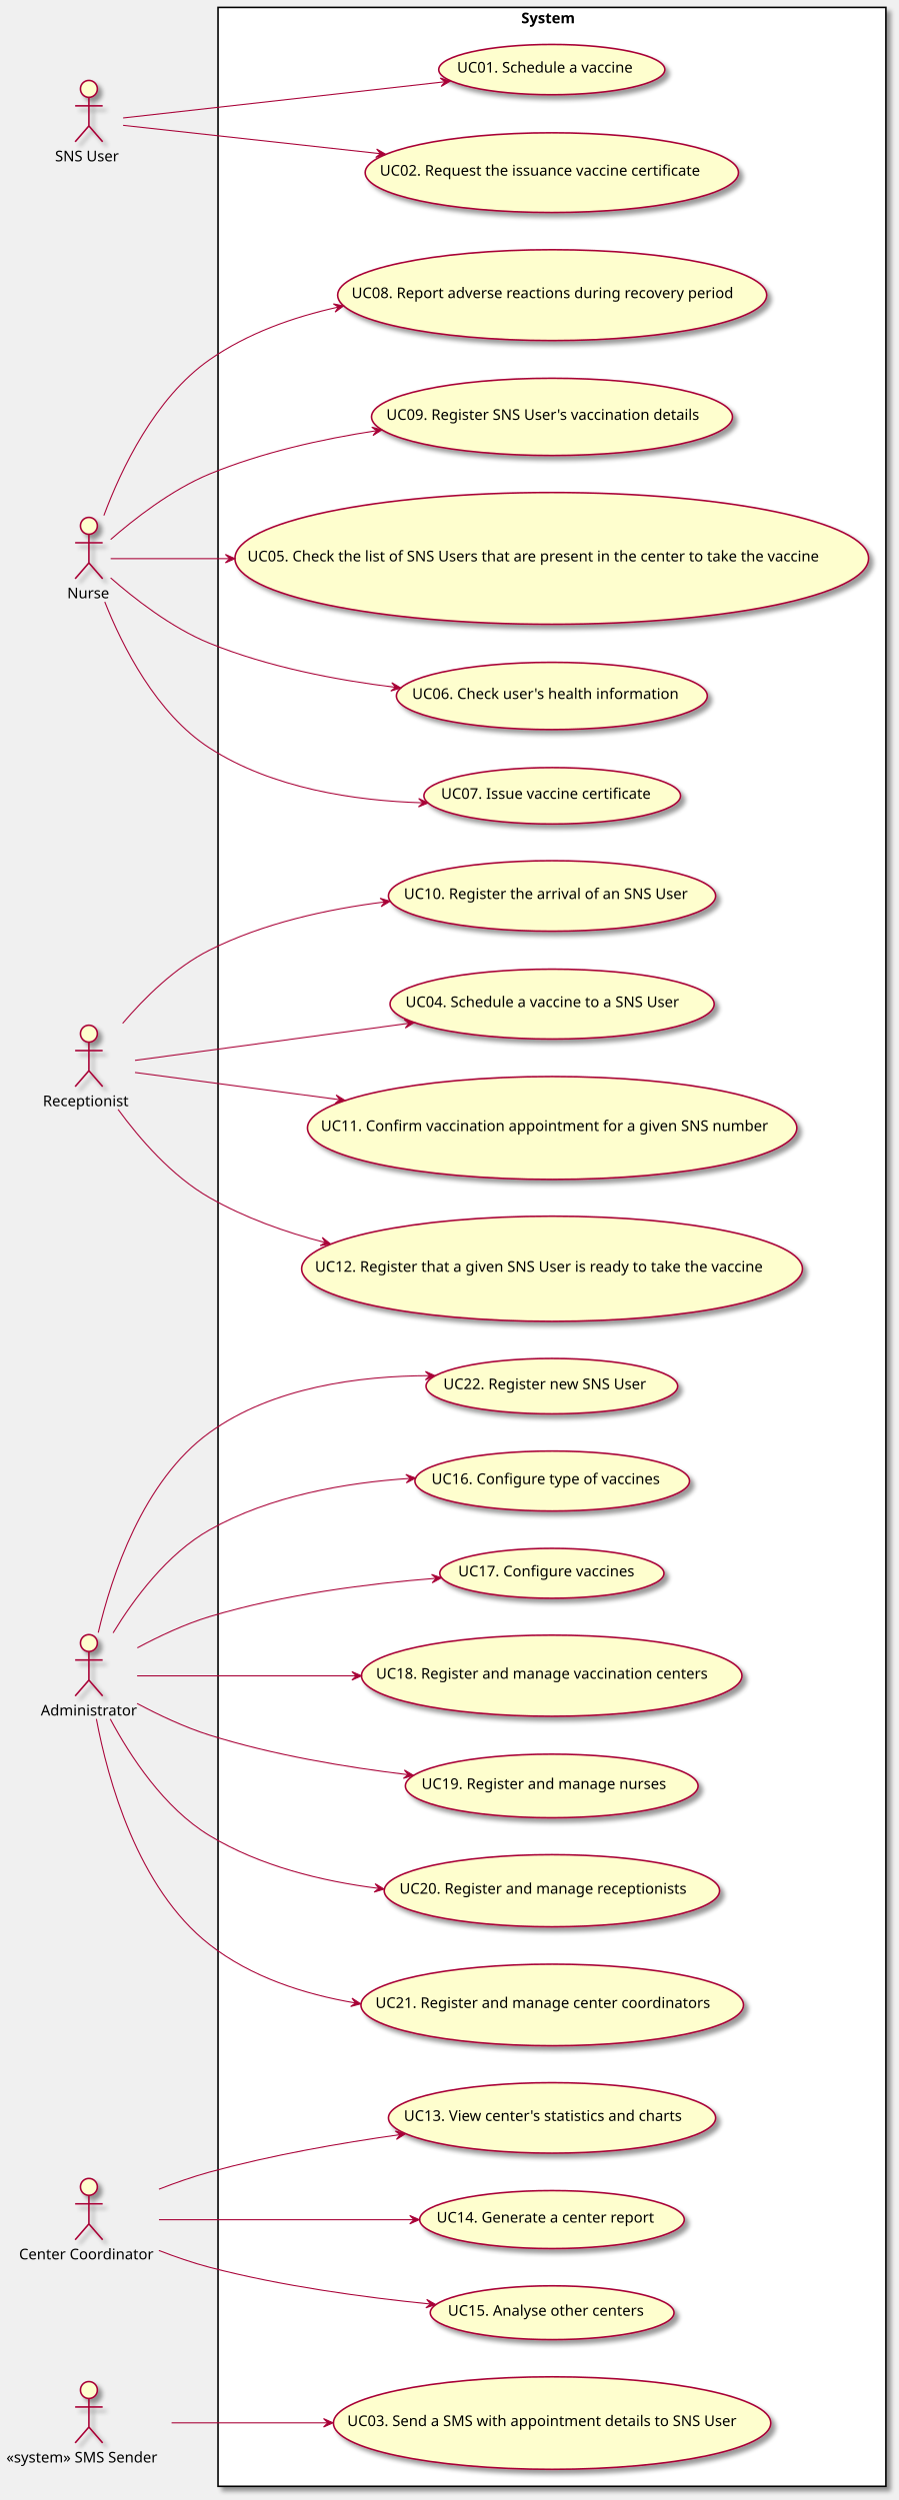
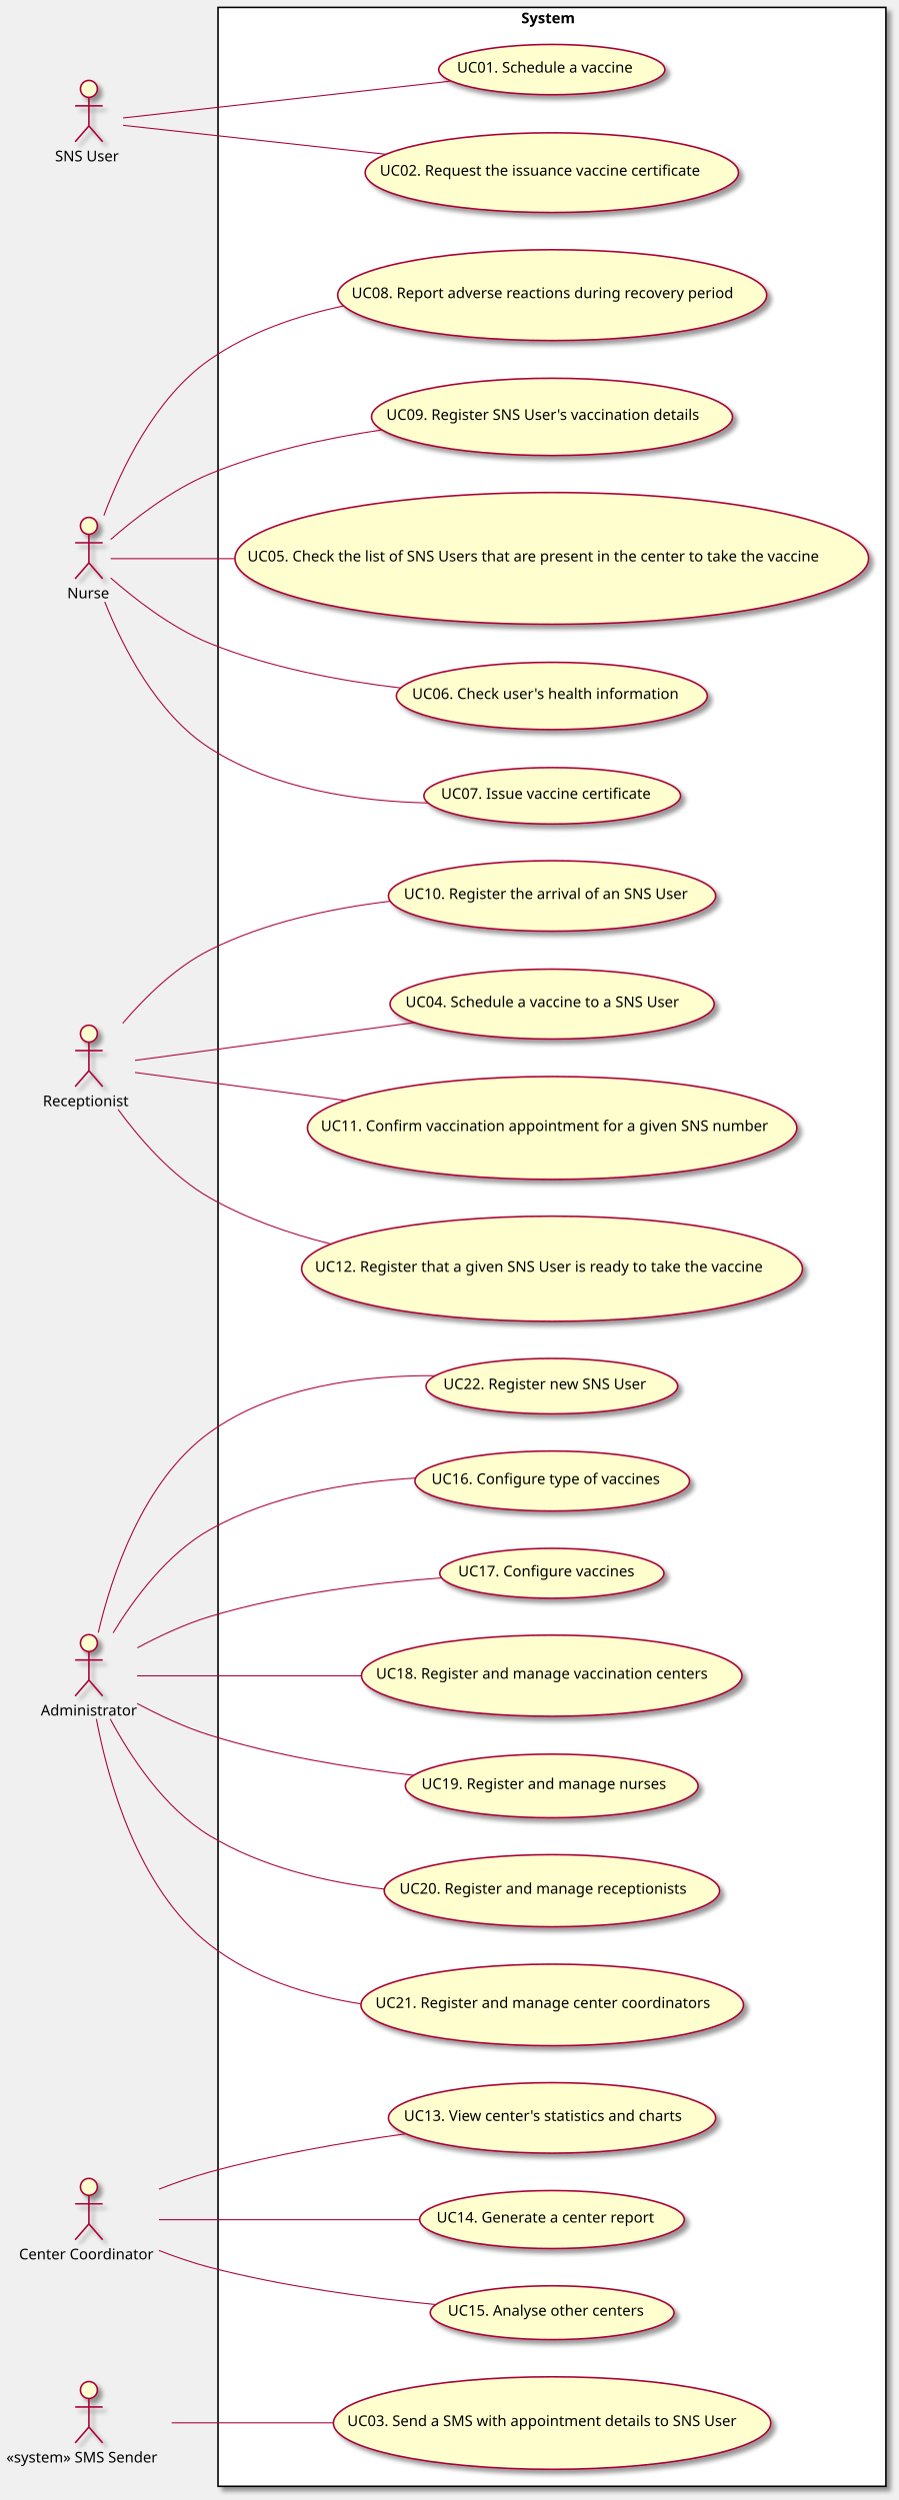
<svg xmlns="http://www.w3.org/2000/svg" contentScriptType="application/ecmascript" contentStyleType="text/css" height="2362px" preserveAspectRatio="none" style="width:849px;height:2362px;background:#FFFFFF;" version="1.1" viewBox="0 0 849 2362" width="849px" zoomAndPan="magnify">
  <defs>
-     <filter height="300%" id="f108m7e7cw5jof" width="300%" x="-1" y="-1">
+     <filter height="300%" id="f13phxzijxi9px" width="300%" x="-1" y="-1">
      <feGaussianBlur result="blurOut" stdDeviation="2.0" />
      <feColorMatrix in="blurOut" result="blurOut2" type="matrix" values="0 0 0 0 0 0 0 0 0 0 0 0 0 0 0 0 0 0 .4 0" />
      <feOffset dx="4.0" dy="4.0" in="blurOut2" result="blurOut3" />
      <feBlend in="SourceGraphic" in2="blurOut3" mode="normal" />
    </filter>
  </defs>
  <g>
-     <rect fill="#FFFFFF" filter="url(#f108m7e7cw5jof)" height="2343" style="stroke:#000000;stroke-width:1.5;" width="631" x="206" y="7" />
+     <rect fill="#FFFFFF" filter="url(#f13phxzijxi9px)" height="2343" style="stroke:#000000;stroke-width:1.5;" width="631" x="206" y="7" />
    <text fill="#000000" font-family="sans-serif" font-size="14" font-weight="bold" lengthAdjust="spacing" textLength="58" x="492.5" y="21.995">System</text>
-     <ellipse cx="521.328" cy="65.766" fill="#FEFECE" filter="url(#f108m7e7cw5jof)" rx="106.828" ry="23.765" style="stroke:#A80036;stroke-width:1.5;" />
+     <ellipse cx="521.328" cy="65.766" fill="#FEFECE" filter="url(#f13phxzijxi9px)" rx="106.828" ry="23.765" style="stroke:#A80036;stroke-width:1.5;" />
    <text fill="#000000" font-family="sans-serif" font-size="14" lengthAdjust="spacing" textLength="179" x="431.828" y="68.612">UC01. Schedule a vaccine</text>
-     <ellipse cx="521.356" cy="163.171" fill="#FEFECE" filter="url(#f108m7e7cw5jof)" rx="176.356" ry="37.671" style="stroke:#A80036;stroke-width:1.5;" />
+     <ellipse cx="521.356" cy="163.171" fill="#FEFECE" filter="url(#f13phxzijxi9px)" rx="176.356" ry="37.671" style="stroke:#A80036;stroke-width:1.5;" />
    <text fill="#000000" font-family="sans-serif" font-size="14" lengthAdjust="spacing" textLength="325" x="358.856" y="166.018">UC02. Request the issuance vaccine certificate</text>
-     <ellipse cx="521.618" cy="2290.224" fill="#FEFECE" filter="url(#f108m7e7cw5jof)" rx="206.618" ry="43.724" style="stroke:#A80036;stroke-width:1.5;" />
+     <ellipse cx="521.618" cy="2290.224" fill="#FEFECE" filter="url(#f13phxzijxi9px)" rx="206.618" ry="43.724" style="stroke:#A80036;stroke-width:1.5;" />
    <text fill="#000000" font-family="sans-serif" font-size="14" lengthAdjust="spacing" textLength="387" x="328.118" y="2293.07">UC03. Send a SMS with appointment details to SNS User</text>
-     <ellipse cx="521.634" cy="949.027" fill="#FEFECE" filter="url(#f108m7e7cw5jof)" rx="153.134" ry="33.027" style="stroke:#A80036;stroke-width:1.5;" />
+     <ellipse cx="521.634" cy="949.027" fill="#FEFECE" filter="url(#f13phxzijxi9px)" rx="153.134" ry="33.027" style="stroke:#A80036;stroke-width:1.5;" />
    <text fill="#000000" font-family="sans-serif" font-size="14" lengthAdjust="spacing" textLength="277" x="383.134" y="951.874">UC04. Schedule a vaccine to a SNS User</text>
-     <ellipse cx="521.314" cy="527.763" fill="#FEFECE" filter="url(#f108m7e7cw5jof)" rx="299.314" ry="62.263" style="stroke:#A80036;stroke-width:1.5;" />
+     <ellipse cx="521.314" cy="527.763" fill="#FEFECE" filter="url(#f13phxzijxi9px)" rx="299.314" ry="62.263" style="stroke:#A80036;stroke-width:1.5;" />
    <text fill="#000000" font-family="sans-serif" font-size="14" lengthAdjust="spacing" textLength="575" x="233.814" y="530.61">UC05. Check the list of SNS Users that are present in the center to take the vaccine</text>
-     <ellipse cx="521.389" cy="657.778" fill="#FEFECE" filter="url(#f108m7e7cw5jof)" rx="146.889" ry="31.778" style="stroke:#A80036;stroke-width:1.5;" />
+     <ellipse cx="521.389" cy="657.778" fill="#FEFECE" filter="url(#f13phxzijxi9px)" rx="146.889" ry="31.778" style="stroke:#A80036;stroke-width:1.5;" />
    <text fill="#000000" font-family="sans-serif" font-size="14" lengthAdjust="spacing" textLength="264" x="389.389" y="660.624">UC06. Check user's health information</text>
-     <ellipse cx="521.741" cy="752.148" fill="#FEFECE" filter="url(#f108m7e7cw5jof)" rx="121.241" ry="26.648" style="stroke:#A80036;stroke-width:1.5;" />
+     <ellipse cx="521.741" cy="752.148" fill="#FEFECE" filter="url(#f13phxzijxi9px)" rx="121.241" ry="26.648" style="stroke:#A80036;stroke-width:1.5;" />
    <text fill="#000000" font-family="sans-serif" font-size="14" lengthAdjust="spacing" textLength="210" x="416.741" y="754.995">UC07. Issue vaccine certificate</text>
-     <ellipse cx="521.7" cy="278.94" fill="#FEFECE" filter="url(#f108m7e7cw5jof)" rx="202.7" ry="42.94" style="stroke:#A80036;stroke-width:1.5;" />
+     <ellipse cx="521.7" cy="278.94" fill="#FEFECE" filter="url(#f13phxzijxi9px)" rx="202.7" ry="42.94" style="stroke:#A80036;stroke-width:1.5;" />
    <text fill="#000000" font-family="sans-serif" font-size="14" lengthAdjust="spacing" textLength="379" x="332.2" y="281.787">UC08. Report adverse reactions during recovery period</text>
-     <ellipse cx="521.53" cy="394.006" fill="#FEFECE" filter="url(#f108m7e7cw5jof)" rx="170.53" ry="36.506" style="stroke:#A80036;stroke-width:1.5;" />
+     <ellipse cx="521.53" cy="394.006" fill="#FEFECE" filter="url(#f13phxzijxi9px)" rx="170.53" ry="36.506" style="stroke:#A80036;stroke-width:1.5;" />
    <text fill="#000000" font-family="sans-serif" font-size="14" lengthAdjust="spacing" textLength="313" x="365.03" y="396.853">UC09. Register SNS User's vaccination details</text>
-     <ellipse cx="521.578" cy="846.816" fill="#FEFECE" filter="url(#f108m7e7cw5jof)" rx="154.578" ry="33.316" style="stroke:#A80036;stroke-width:1.5;" />
+     <ellipse cx="521.578" cy="846.816" fill="#FEFECE" filter="url(#f13phxzijxi9px)" rx="154.578" ry="33.316" style="stroke:#A80036;stroke-width:1.5;" />
    <text fill="#000000" font-family="sans-serif" font-size="14" lengthAdjust="spacing" textLength="280" x="381.578" y="849.662">UC10. Register the arrival of an SNS User</text>
-     <ellipse cx="521.667" cy="1066.133" fill="#FEFECE" filter="url(#f108m7e7cw5jof)" rx="231.167" ry="48.633" style="stroke:#A80036;stroke-width:1.5;" />
+     <ellipse cx="521.667" cy="1066.133" fill="#FEFECE" filter="url(#f13phxzijxi9px)" rx="231.167" ry="48.633" style="stroke:#A80036;stroke-width:1.5;" />
    <text fill="#000000" font-family="sans-serif" font-size="14" lengthAdjust="spacing" textLength="437" x="303.167" y="1068.98">UC11. Confirm vaccination appointment for a given SNS number</text>
-     <ellipse cx="521.581" cy="1199.216" fill="#FEFECE" filter="url(#f108m7e7cw5jof)" rx="236.581" ry="49.716" style="stroke:#A80036;stroke-width:1.5;" />
+     <ellipse cx="521.581" cy="1199.216" fill="#FEFECE" filter="url(#f13phxzijxi9px)" rx="236.581" ry="49.716" style="stroke:#A80036;stroke-width:1.5;" />
    <text fill="#000000" font-family="sans-serif" font-size="14" lengthAdjust="spacing" textLength="448" x="297.581" y="1202.063">UC12. Register that a given SNS User is ready to take the vaccine</text>
-     <ellipse cx="521.578" cy="2001.816" fill="#FEFECE" filter="url(#f108m7e7cw5jof)" rx="154.578" ry="33.316" style="stroke:#A80036;stroke-width:1.5;" />
+     <ellipse cx="521.578" cy="2001.816" fill="#FEFECE" filter="url(#f13phxzijxi9px)" rx="154.578" ry="33.316" style="stroke:#A80036;stroke-width:1.5;" />
    <text fill="#000000" font-family="sans-serif" font-size="14" lengthAdjust="spacing" textLength="280" x="381.578" y="2004.662">UC13. View center's statistics and charts</text>
-     <ellipse cx="521.504" cy="2097.901" fill="#FEFECE" filter="url(#f108m7e7cw5jof)" rx="125.004" ry="27.401" style="stroke:#A80036;stroke-width:1.5;" />
+     <ellipse cx="521.504" cy="2097.901" fill="#FEFECE" filter="url(#f13phxzijxi9px)" rx="125.004" ry="27.401" style="stroke:#A80036;stroke-width:1.5;" />
    <text fill="#000000" font-family="sans-serif" font-size="14" lengthAdjust="spacing" textLength="218" x="412.504" y="2100.747">UC14. Generate a center report</text>
-     <ellipse cx="521.661" cy="2185.932" fill="#FEFECE" filter="url(#f108m7e7cw5jof)" rx="115.161" ry="25.432" style="stroke:#A80036;stroke-width:1.5;" />
+     <ellipse cx="521.661" cy="2185.932" fill="#FEFECE" filter="url(#f13phxzijxi9px)" rx="115.161" ry="25.432" style="stroke:#A80036;stroke-width:1.5;" />
    <text fill="#000000" font-family="sans-serif" font-size="14" lengthAdjust="spacing" textLength="197" x="423.161" y="2188.779">UC15. Analyse other centers</text>
-     <ellipse cx="521.728" cy="1399.846" fill="#FEFECE" filter="url(#f108m7e7cw5jof)" rx="129.728" ry="28.346" style="stroke:#A80036;stroke-width:1.5;" />
+     <ellipse cx="521.728" cy="1399.846" fill="#FEFECE" filter="url(#f13phxzijxi9px)" rx="129.728" ry="28.346" style="stroke:#A80036;stroke-width:1.5;" />
    <text fill="#000000" font-family="sans-serif" font-size="14" lengthAdjust="spacing" textLength="228" x="407.728" y="1402.692">UC16. Configure type of vaccines</text>
-     <ellipse cx="521.409" cy="1487.082" fill="#FEFECE" filter="url(#f108m7e7cw5jof)" rx="105.909" ry="23.582" style="stroke:#A80036;stroke-width:1.5;" />
+     <ellipse cx="521.409" cy="1487.082" fill="#FEFECE" filter="url(#f13phxzijxi9px)" rx="105.909" ry="23.582" style="stroke:#A80036;stroke-width:1.5;" />
    <text fill="#000000" font-family="sans-serif" font-size="14" lengthAdjust="spacing" textLength="177" x="432.909" y="1489.928">UC17. Configure vaccines</text>
-     <ellipse cx="521.26" cy="1583.852" fill="#FEFECE" filter="url(#f108m7e7cw5jof)" rx="179.76" ry="38.352" style="stroke:#A80036;stroke-width:1.5;" />
+     <ellipse cx="521.26" cy="1583.852" fill="#FEFECE" filter="url(#f13phxzijxi9px)" rx="179.76" ry="38.352" style="stroke:#A80036;stroke-width:1.5;" />
    <text fill="#000000" font-family="sans-serif" font-size="14" lengthAdjust="spacing" textLength="332" x="355.26" y="1586.699">UC18. Register and manage vaccination centers</text>
-     <ellipse cx="521.281" cy="1688.056" fill="#FEFECE" filter="url(#f108m7e7cw5jof)" rx="138.281" ry="30.056" style="stroke:#A80036;stroke-width:1.5;" />
+     <ellipse cx="521.281" cy="1688.056" fill="#FEFECE" filter="url(#f13phxzijxi9px)" rx="138.281" ry="30.056" style="stroke:#A80036;stroke-width:1.5;" />
    <text fill="#000000" font-family="sans-serif" font-size="14" lengthAdjust="spacing" textLength="246" x="398.281" y="1690.903">UC19. Register and manage nurses</text>
-     <ellipse cx="521.435" cy="1787.087" fill="#FEFECE" filter="url(#f108m7e7cw5jof)" rx="158.435" ry="34.087" style="stroke:#A80036;stroke-width:1.5;" />
+     <ellipse cx="521.435" cy="1787.087" fill="#FEFECE" filter="url(#f13phxzijxi9px)" rx="158.435" ry="34.087" style="stroke:#A80036;stroke-width:1.5;" />
    <text fill="#000000" font-family="sans-serif" font-size="14" lengthAdjust="spacing" textLength="288" x="377.435" y="1789.934">UC20. Register and manage receptionists</text>
-     <ellipse cx="521.733" cy="1895.046" fill="#FEFECE" filter="url(#f108m7e7cw5jof)" rx="180.733" ry="38.547" style="stroke:#A80036;stroke-width:1.5;" />
+     <ellipse cx="521.733" cy="1895.046" fill="#FEFECE" filter="url(#f13phxzijxi9px)" rx="180.733" ry="38.547" style="stroke:#A80036;stroke-width:1.5;" />
    <text fill="#000000" font-family="sans-serif" font-size="14" lengthAdjust="spacing" textLength="334" x="354.733" y="1897.893">UC21. Register and manage center coordinators</text>
-     <ellipse cx="521.397" cy="1310.179" fill="#FEFECE" filter="url(#f108m7e7cw5jof)" rx="118.897" ry="26.18" style="stroke:#A80036;stroke-width:1.5;" />
+     <ellipse cx="521.397" cy="1310.179" fill="#FEFECE" filter="url(#f13phxzijxi9px)" rx="118.897" ry="26.18" style="stroke:#A80036;stroke-width:1.5;" />
    <text fill="#000000" font-family="sans-serif" font-size="14" lengthAdjust="spacing" textLength="205" x="418.897" y="1313.026">UC22. Register new SNS User</text>
-     <ellipse cx="84" cy="84" fill="#FEFECE" filter="url(#f108m7e7cw5jof)" rx="8" ry="8" style="stroke:#A80036;stroke-width:1.5;" />
-     <path d="M84,92 L84,119 M71,100 L97,100 M84,119 L71,134 M84,119 L97,134 " fill="none" filter="url(#f108m7e7cw5jof)" style="stroke:#A80036;stroke-width:1.5;" />
+     <ellipse cx="84" cy="84" fill="#FEFECE" filter="url(#f13phxzijxi9px)" rx="8" ry="8" style="stroke:#A80036;stroke-width:1.5;" />
+     <path d="M84,92 L84,119 M71,100 L97,100 M84,119 L71,134 M84,119 L97,134 " fill="none" filter="url(#f13phxzijxi9px)" style="stroke:#A80036;stroke-width:1.5;" />
    <text fill="#000000" font-family="sans-serif" font-size="14" lengthAdjust="spacing" textLength="64" x="52" y="152.495">SNS User</text>
-     <ellipse cx="84" cy="497" fill="#FEFECE" filter="url(#f108m7e7cw5jof)" rx="8" ry="8" style="stroke:#A80036;stroke-width:1.5;" />
-     <path d="M84,505 L84,532 M71,513 L97,513 M84,532 L71,547 M84,532 L97,547 " fill="none" filter="url(#f108m7e7cw5jof)" style="stroke:#A80036;stroke-width:1.5;" />
+     <ellipse cx="84" cy="497" fill="#FEFECE" filter="url(#f13phxzijxi9px)" rx="8" ry="8" style="stroke:#A80036;stroke-width:1.5;" />
+     <path d="M84,505 L84,532 M71,513 L97,513 M84,532 L71,547 M84,532 L97,547 " fill="none" filter="url(#f13phxzijxi9px)" style="stroke:#A80036;stroke-width:1.5;" />
    <text fill="#000000" font-family="sans-serif" font-size="14" lengthAdjust="spacing" textLength="41" x="63.5" y="565.495">Nurse</text>
-     <ellipse cx="84" cy="977" fill="#FEFECE" filter="url(#f108m7e7cw5jof)" rx="8" ry="8" style="stroke:#A80036;stroke-width:1.5;" />
-     <path d="M84,985 L84,1012 M71,993 L97,993 M84,1012 L71,1027 M84,1012 L97,1027 " fill="none" filter="url(#f108m7e7cw5jof)" style="stroke:#A80036;stroke-width:1.5;" />
+     <ellipse cx="84" cy="977" fill="#FEFECE" filter="url(#f13phxzijxi9px)" rx="8" ry="8" style="stroke:#A80036;stroke-width:1.5;" />
+     <path d="M84,985 L84,1012 M71,993 L97,993 M84,1012 L71,1027 M84,1012 L97,1027 " fill="none" filter="url(#f13phxzijxi9px)" style="stroke:#A80036;stroke-width:1.5;" />
    <text fill="#000000" font-family="sans-serif" font-size="14" lengthAdjust="spacing" textLength="87" x="40.5" y="1045.495">Receptionist</text>
-     <ellipse cx="84" cy="1553" fill="#FEFECE" filter="url(#f108m7e7cw5jof)" rx="8" ry="8" style="stroke:#A80036;stroke-width:1.5;" />
-     <path d="M84,1561 L84,1588 M71,1569 L97,1569 M84,1588 L71,1603 M84,1588 L97,1603 " fill="none" filter="url(#f108m7e7cw5jof)" style="stroke:#A80036;stroke-width:1.5;" />
+     <ellipse cx="84" cy="1553" fill="#FEFECE" filter="url(#f13phxzijxi9px)" rx="8" ry="8" style="stroke:#A80036;stroke-width:1.5;" />
+     <path d="M84,1561 L84,1588 M71,1569 L97,1569 M84,1588 L71,1603 M84,1588 L97,1603 " fill="none" filter="url(#f13phxzijxi9px)" style="stroke:#A80036;stroke-width:1.5;" />
    <text fill="#000000" font-family="sans-serif" font-size="14" lengthAdjust="spacing" textLength="91" x="38.5" y="1621.495">Administrator</text>
-     <ellipse cx="84" cy="2067" fill="#FEFECE" filter="url(#f108m7e7cw5jof)" rx="8" ry="8" style="stroke:#A80036;stroke-width:1.5;" />
-     <path d="M84,2075 L84,2102 M71,2083 L97,2083 M84,2102 L71,2117 M84,2102 L97,2117 " fill="none" filter="url(#f108m7e7cw5jof)" style="stroke:#A80036;stroke-width:1.5;" />
+     <ellipse cx="84" cy="2067" fill="#FEFECE" filter="url(#f13phxzijxi9px)" rx="8" ry="8" style="stroke:#A80036;stroke-width:1.5;" />
+     <path d="M84,2075 L84,2102 M71,2083 L97,2083 M84,2102 L71,2117 M84,2102 L97,2117 " fill="none" filter="url(#f13phxzijxi9px)" style="stroke:#A80036;stroke-width:1.5;" />
    <text fill="#000000" font-family="sans-serif" font-size="14" lengthAdjust="spacing" textLength="132" x="18" y="2135.495">Center Coordinator</text>
-     <ellipse cx="84" cy="2259" fill="#FEFECE" filter="url(#f108m7e7cw5jof)" rx="8" ry="8" style="stroke:#A80036;stroke-width:1.5;" />
-     <path d="M84,2267 L84,2294 M71,2275 L97,2275 M84,2294 L71,2309 M84,2294 L97,2309 " fill="none" filter="url(#f108m7e7cw5jof)" style="stroke:#A80036;stroke-width:1.5;" />
+     <ellipse cx="84" cy="2259" fill="#FEFECE" filter="url(#f13phxzijxi9px)" rx="8" ry="8" style="stroke:#A80036;stroke-width:1.5;" />
+     <path d="M84,2267 L84,2294 M71,2275 L97,2275 M84,2294 L71,2309 M84,2294 L97,2309 " fill="none" filter="url(#f13phxzijxi9px)" style="stroke:#A80036;stroke-width:1.5;" />
    <text fill="#000000" font-family="sans-serif" font-size="14" lengthAdjust="spacing" textLength="156" x="6" y="2327.495">«system» SMS Sender</text>
-     <path d="M116.32,111.48 C178.97,104.43 322.12,88.32 420.09,77.3 " fill="none" id="user-to-UC01" style="stroke:#A80036;stroke-width:1.0;" />
-     <polygon fill="#A80036" points="425.31,76.71,415.921,73.737,420.341,77.267,416.812,81.688,425.31,76.71" style="stroke:#A80036;stroke-width:1.0;" />
-     <path d="M116.32,118.45 C166.9,124.03 269.94,135.38 359.32,145.24 " fill="none" id="user-to-UC02" style="stroke:#A80036;stroke-width:1.0;" />
-     <polygon fill="#A80036" points="364.38,145.79,355.869,140.834,359.41,145.246,354.998,148.786,364.38,145.79" style="stroke:#A80036;stroke-width:1.0;" />
-     <path d="M162.11,2290 C203.52,2290 256.81,2290 309.56,2290 " fill="none" id="dgs-to-UC03" style="stroke:#A80036;stroke-width:1.0;" />
-     <polygon fill="#A80036" points="314.66,2290,305.66,2286,309.66,2290,305.66,2294,314.66,2290" style="stroke:#A80036;stroke-width:1.0;" />
-     <path d="M127.55,1002.24 C187,994.18 297.58,979.2 386.33,967.18 " fill="none" id="recept-to-UC04" style="stroke:#A80036;stroke-width:1.0;" />
-     <polygon fill="#A80036" points="391.34,966.5,381.885,963.744,386.385,967.171,382.958,971.672,391.34,966.5" style="stroke:#A80036;stroke-width:1.0;" />
-     <path d="M104.56,528 C127.59,528 168.84,528 216.7,528 " fill="none" id="nurse-to-UC05" style="stroke:#A80036;stroke-width:1.0;" />
-     <polygon fill="#A80036" points="221.95,528,212.95,524,216.95,528,212.95,532,221.95,528" style="stroke:#A80036;stroke-width:1.0;" />
-     <path d="M104.53,546.18 C125.8,564.88 161.69,593.29 198,608 C253.05,630.3 317.1,642.73 373.54,649.62 " fill="none" id="nurse-to-UC06" style="stroke:#A80036;stroke-width:1.0;" />
-     <polygon fill="#A80036" points="378.63,650.23,370.161,645.202,373.664,649.643,369.223,653.146,378.63,650.23" style="stroke:#A80036;stroke-width:1.0;" />
-     <path d="M98.98,568.84 C115.62,610.83 147.67,674.51 198,707 C257.14,745.17 335.04,756.86 399.46,758.79 " fill="none" id="nurse-to-UC07" style="stroke:#A80036;stroke-width:1.0;" />
-     <polygon fill="#A80036" points="404.46,758.92,395.566,754.69,399.462,758.792,395.36,762.687,404.46,758.92" style="stroke:#A80036;stroke-width:1.0;" />
-     <path d="M98.14,487.23 C114.4,443.63 146.44,375.91 198,340 C233.68,315.15 276.75,299.7 319.62,290.24 " fill="none" id="nurse-to-UC08" style="stroke:#A80036;stroke-width:1.0;" />
-     <polygon fill="#A80036" points="324.58,289.18,314.938,287.174,319.693,290.237,316.63,294.993,324.58,289.18" style="stroke:#A80036;stroke-width:1.0;" />
-     <path d="M104.56,509.91 C125.87,491.28 161.78,462.93 198,448 C247.32,427.67 303.88,414.99 355.73,407.08 " fill="none" id="nurse-to-UC09" style="stroke:#A80036;stroke-width:1.0;" />
-     <polygon fill="#A80036" points="360.73,406.33,351.236,403.712,355.786,407.073,352.424,411.623,360.73,406.33" style="stroke:#A80036;stroke-width:1.0;" />
-     <path d="M115.88,967.24 C136.43,943.14 165.57,914.25 198,898 C248.57,872.67 308.71,859.33 363.29,852.5 " fill="none" id="recept-to-UC10" style="stroke:#A80036;stroke-width:1.0;" />
-     <polygon fill="#A80036" points="368.55,851.85,359.127,848.984,363.588,852.463,360.108,856.923,368.55,851.85" style="stroke:#A80036;stroke-width:1.0;" />
-     <path d="M127.55,1013.67 C172.96,1019.71 248.21,1029.74 320.77,1039.4 " fill="none" id="recept-to-UC11" style="stroke:#A80036;stroke-width:1.0;" />
-     <polygon fill="#A80036" points="325.99,1040.09,317.594,1034.942,321.033,1039.433,316.542,1042.873,325.99,1040.09" style="stroke:#A80036;stroke-width:1.0;" />
-     <path d="M111.54,1048.57 C131.89,1076.36 162.45,1111.73 198,1132 C231.28,1150.98 269.22,1164.61 307.12,1174.4 " fill="none" id="recept-to-UC12" style="stroke:#A80036;stroke-width:1.0;" />
-     <polygon fill="#A80036" points="312.22,1175.69,304.48,1169.6,307.373,1174.46,302.513,1177.354,312.22,1175.69" style="stroke:#A80036;stroke-width:1.0;" />
-     <path d="M150.18,2069.19 C165.64,2063.17 182.22,2057.33 198,2053 C255.97,2037.09 321.25,2025.61 377.85,2017.62 " fill="none" id="coordinator-to-UC13" style="stroke:#A80036;stroke-width:1.0;" />
-     <polygon fill="#A80036" points="382.95,2016.9,373.479,2014.198,377.999,2017.599,374.598,2022.119,382.95,2016.9" style="stroke:#A80036;stroke-width:1.0;" />
-     <path d="M150.2,2098 C213.59,2098 311.63,2098 390.92,2098 " fill="none" id="coordinator-to-UC14" style="stroke:#A80036;stroke-width:1.0;" />
-     <polygon fill="#A80036" points="396.11,2098,387.11,2094,391.11,2098,387.11,2102,396.11,2098" style="stroke:#A80036;stroke-width:1.0;" />
-     <path d="M150.11,2127.09 C165.56,2133.1 182.17,2138.86 198,2143 C266.04,2160.79 344.17,2171.45 406.49,2177.7 " fill="none" id="coordinator-to-UC15" style="stroke:#A80036;stroke-width:1.0;" />
-     <polygon fill="#A80036" points="411.71,2178.22,403.154,2173.342,406.735,2177.721,402.356,2181.302,411.71,2178.22" style="stroke:#A80036;stroke-width:1.0;" />
-     <path d="M106.85,1543.38 C126.33,1511.4 157.94,1468.58 198,1446 C255.03,1413.86 326.42,1401.38 387.52,1397.35 " fill="none" id="admin-to-UC16" style="stroke:#A80036;stroke-width:1.0;" />
-     <polygon fill="#A80036" points="392.65,1397.03,383.416,1393.604,387.66,1397.345,383.92,1401.588,392.65,1397.03" style="stroke:#A80036;stroke-width:1.0;" />
-     <path d="M129.76,1557.51 C149.96,1546.69 174.52,1535.09 198,1528 C267.37,1507.05 348.28,1496.8 411.7,1491.79 " fill="none" id="admin-to-UC17" style="stroke:#A80036;stroke-width:1.0;" />
-     <polygon fill="#A80036" points="417.01,1491.38,407.728,1488.086,412.025,1491.766,408.345,1496.062,417.01,1491.38" style="stroke:#A80036;stroke-width:1.0;" />
-     <path d="M129.56,1584 C178.51,1584 260.31,1584 336.48,1584 " fill="none" id="admin-to-UC18" style="stroke:#A80036;stroke-width:1.0;" />
-     <polygon fill="#A80036" points="341.49,1584,332.49,1580,336.49,1584,332.49,1588,341.49,1584" style="stroke:#A80036;stroke-width:1.0;" />
-     <path d="M129.56,1610.11 C149.83,1620.92 174.5,1632.63 198,1640 C258.03,1658.83 326.73,1670.36 385.25,1677.37 " fill="none" id="admin-to-UC19" style="stroke:#A80036;stroke-width:1.0;" />
-     <polygon fill="#A80036" points="390.52,1678,382.05,1672.974,385.554,1677.415,381.114,1680.919,390.52,1678" style="stroke:#A80036;stroke-width:1.0;" />
-     <path d="M104.16,1624.72 C122.94,1659.88 155,1708.98 198,1735 C245.48,1763.72 303.77,1778.09 357.68,1784.87 " fill="none" id="admin-to-UC20" style="stroke:#A80036;stroke-width:1.0;" />
-     <polygon fill="#A80036" points="362.88,1785.51,354.424,1780.46,357.916,1784.911,353.466,1788.403,362.88,1785.51" style="stroke:#A80036;stroke-width:1.0;" />
-     <path d="M91.05,1624.67 C101.81,1681.81 129.94,1784.79 198,1838 C237.08,1868.56 286.99,1884.91 335.8,1893.18 " fill="none" id="admin-to-UC21" style="stroke:#A80036;stroke-width:1.0;" />
-     <polygon fill="#A80036" points="340.82,1894.01,332.577,1888.62,335.885,1893.209,331.295,1896.516,340.82,1894.01" style="stroke:#A80036;stroke-width:1.0;" />
-     <path d="M92.81,1543.17 C105.24,1490.3 134.85,1399.55 198,1354 C257.41,1311.15 339.34,1300.41 405.75,1300.25 " fill="none" id="admin-to-UC22" style="stroke:#A80036;stroke-width:1.0;" />
-     <polygon fill="#A80036" points="410.91,1300.26,401.921,1296.234,405.91,1300.246,401.899,1304.234,410.91,1300.26" style="stroke:#A80036;stroke-width:1.0;" />
+     <path d="M116.32,111.48 C180.1,104.3 327.27,87.74 425.31,76.71 " fill="none" id="user-UC01" style="stroke:#A80036;stroke-width:1.0;" />
+     <path d="M116.32,118.45 C167.86,124.13 273.86,135.82 364.38,145.79 " fill="none" id="user-UC02" style="stroke:#A80036;stroke-width:1.0;" />
+     <path d="M162.11,2290 C204.86,2290 260.26,2290 314.66,2290 " fill="none" id="dgs-UC03" style="stroke:#A80036;stroke-width:1.0;" />
+     <path d="M127.55,1002.24 C188.12,994.03 301.78,978.63 391.34,966.5 " fill="none" id="recept-UC04" style="stroke:#A80036;stroke-width:1.0;" />
+     <path d="M104.56,528 C128.43,528 171.87,528 221.95,528 " fill="none" id="nurse-UC05" style="stroke:#A80036;stroke-width:1.0;" />
+     <path d="M104.53,546.18 C125.8,564.88 161.69,593.29 198,608 C254.71,630.98 320.97,643.47 378.63,650.23 " fill="none" id="nurse-UC06" style="stroke:#A80036;stroke-width:1.0;" />
+     <path d="M98.98,568.84 C115.62,610.83 147.67,674.51 198,707 C258.68,746.16 339.11,757.45 404.46,758.92 " fill="none" id="nurse-UC07" style="stroke:#A80036;stroke-width:1.0;" />
+     <path d="M98.14,487.23 C114.4,443.63 146.44,375.91 198,340 C235.06,314.19 280.08,298.52 324.58,289.18 " fill="none" id="nurse-UC08" style="stroke:#A80036;stroke-width:1.0;" />
+     <path d="M104.56,509.91 C125.87,491.28 161.78,462.93 198,448 C248.91,427.01 307.54,414.18 360.73,406.33 " fill="none" id="nurse-UC09" style="stroke:#A80036;stroke-width:1.0;" />
+     <path d="M115.88,967.24 C136.43,943.14 165.57,914.25 198,898 C250.2,871.85 312.6,858.49 368.55,851.85 " fill="none" id="recept-UC10" style="stroke:#A80036;stroke-width:1.0;" />
+     <path d="M127.55,1013.67 C174.05,1019.86 251.84,1030.22 325.99,1040.09 " fill="none" id="recept-UC11" style="stroke:#A80036;stroke-width:1.0;" />
+     <path d="M111.54,1048.57 C131.89,1076.36 162.45,1111.73 198,1132 C232.77,1151.83 272.64,1165.83 312.22,1175.69 " fill="none" id="recept-UC12" style="stroke:#A80036;stroke-width:1.0;" />
+     <path d="M150.18,2069.19 C165.64,2063.17 182.22,2057.33 198,2053 C257.72,2036.61 325.2,2024.92 382.95,2016.9 " fill="none" id="coordinator-UC13" style="stroke:#A80036;stroke-width:1.0;" />
+     <path d="M150.2,2098 C214.98,2098 315.95,2098 396.11,2098 " fill="none" id="coordinator-UC14" style="stroke:#A80036;stroke-width:1.0;" />
+     <path d="M150.11,2127.09 C165.56,2133.1 182.17,2138.86 198,2143 C267.95,2161.29 348.57,2172.04 411.71,2178.22 " fill="none" id="coordinator-UC15" style="stroke:#A80036;stroke-width:1.0;" />
+     <path d="M106.85,1543.38 C126.33,1511.4 157.94,1468.58 198,1446 C256.63,1412.96 330.44,1400.7 392.65,1397.03 " fill="none" id="admin-UC16" style="stroke:#A80036;stroke-width:1.0;" />
+     <path d="M129.76,1557.51 C149.96,1546.69 174.52,1535.09 198,1528 C269.32,1506.46 352.83,1496.23 417.01,1491.38 " fill="none" id="admin-UC17" style="stroke:#A80036;stroke-width:1.0;" />
+     <path d="M129.56,1584 C179.58,1584 263.92,1584 341.49,1584 " fill="none" id="admin-UC18" style="stroke:#A80036;stroke-width:1.0;" />
+     <path d="M129.56,1610.11 C149.83,1620.92 174.5,1632.63 198,1640 C259.84,1659.4 330.88,1671.04 390.52,1678 " fill="none" id="admin-UC19" style="stroke:#A80036;stroke-width:1.0;" />
+     <path d="M104.16,1624.72 C122.94,1659.88 155,1708.98 198,1735 C247.01,1764.65 307.54,1779 362.88,1785.51 " fill="none" id="admin-UC20" style="stroke:#A80036;stroke-width:1.0;" />
+     <path d="M91.05,1624.67 C101.81,1681.81 129.94,1784.79 198,1838 C238.42,1869.61 290.43,1886.01 340.82,1894.01 " fill="none" id="admin-UC21" style="stroke:#A80036;stroke-width:1.0;" />
+     <path d="M92.81,1543.17 C105.24,1490.3 134.85,1399.55 198,1354 C258.95,1310.03 343.62,1299.88 410.91,1300.26 " fill="none" id="admin-UC22" style="stroke:#A80036;stroke-width:1.0;" />
  </g>
</svg>
